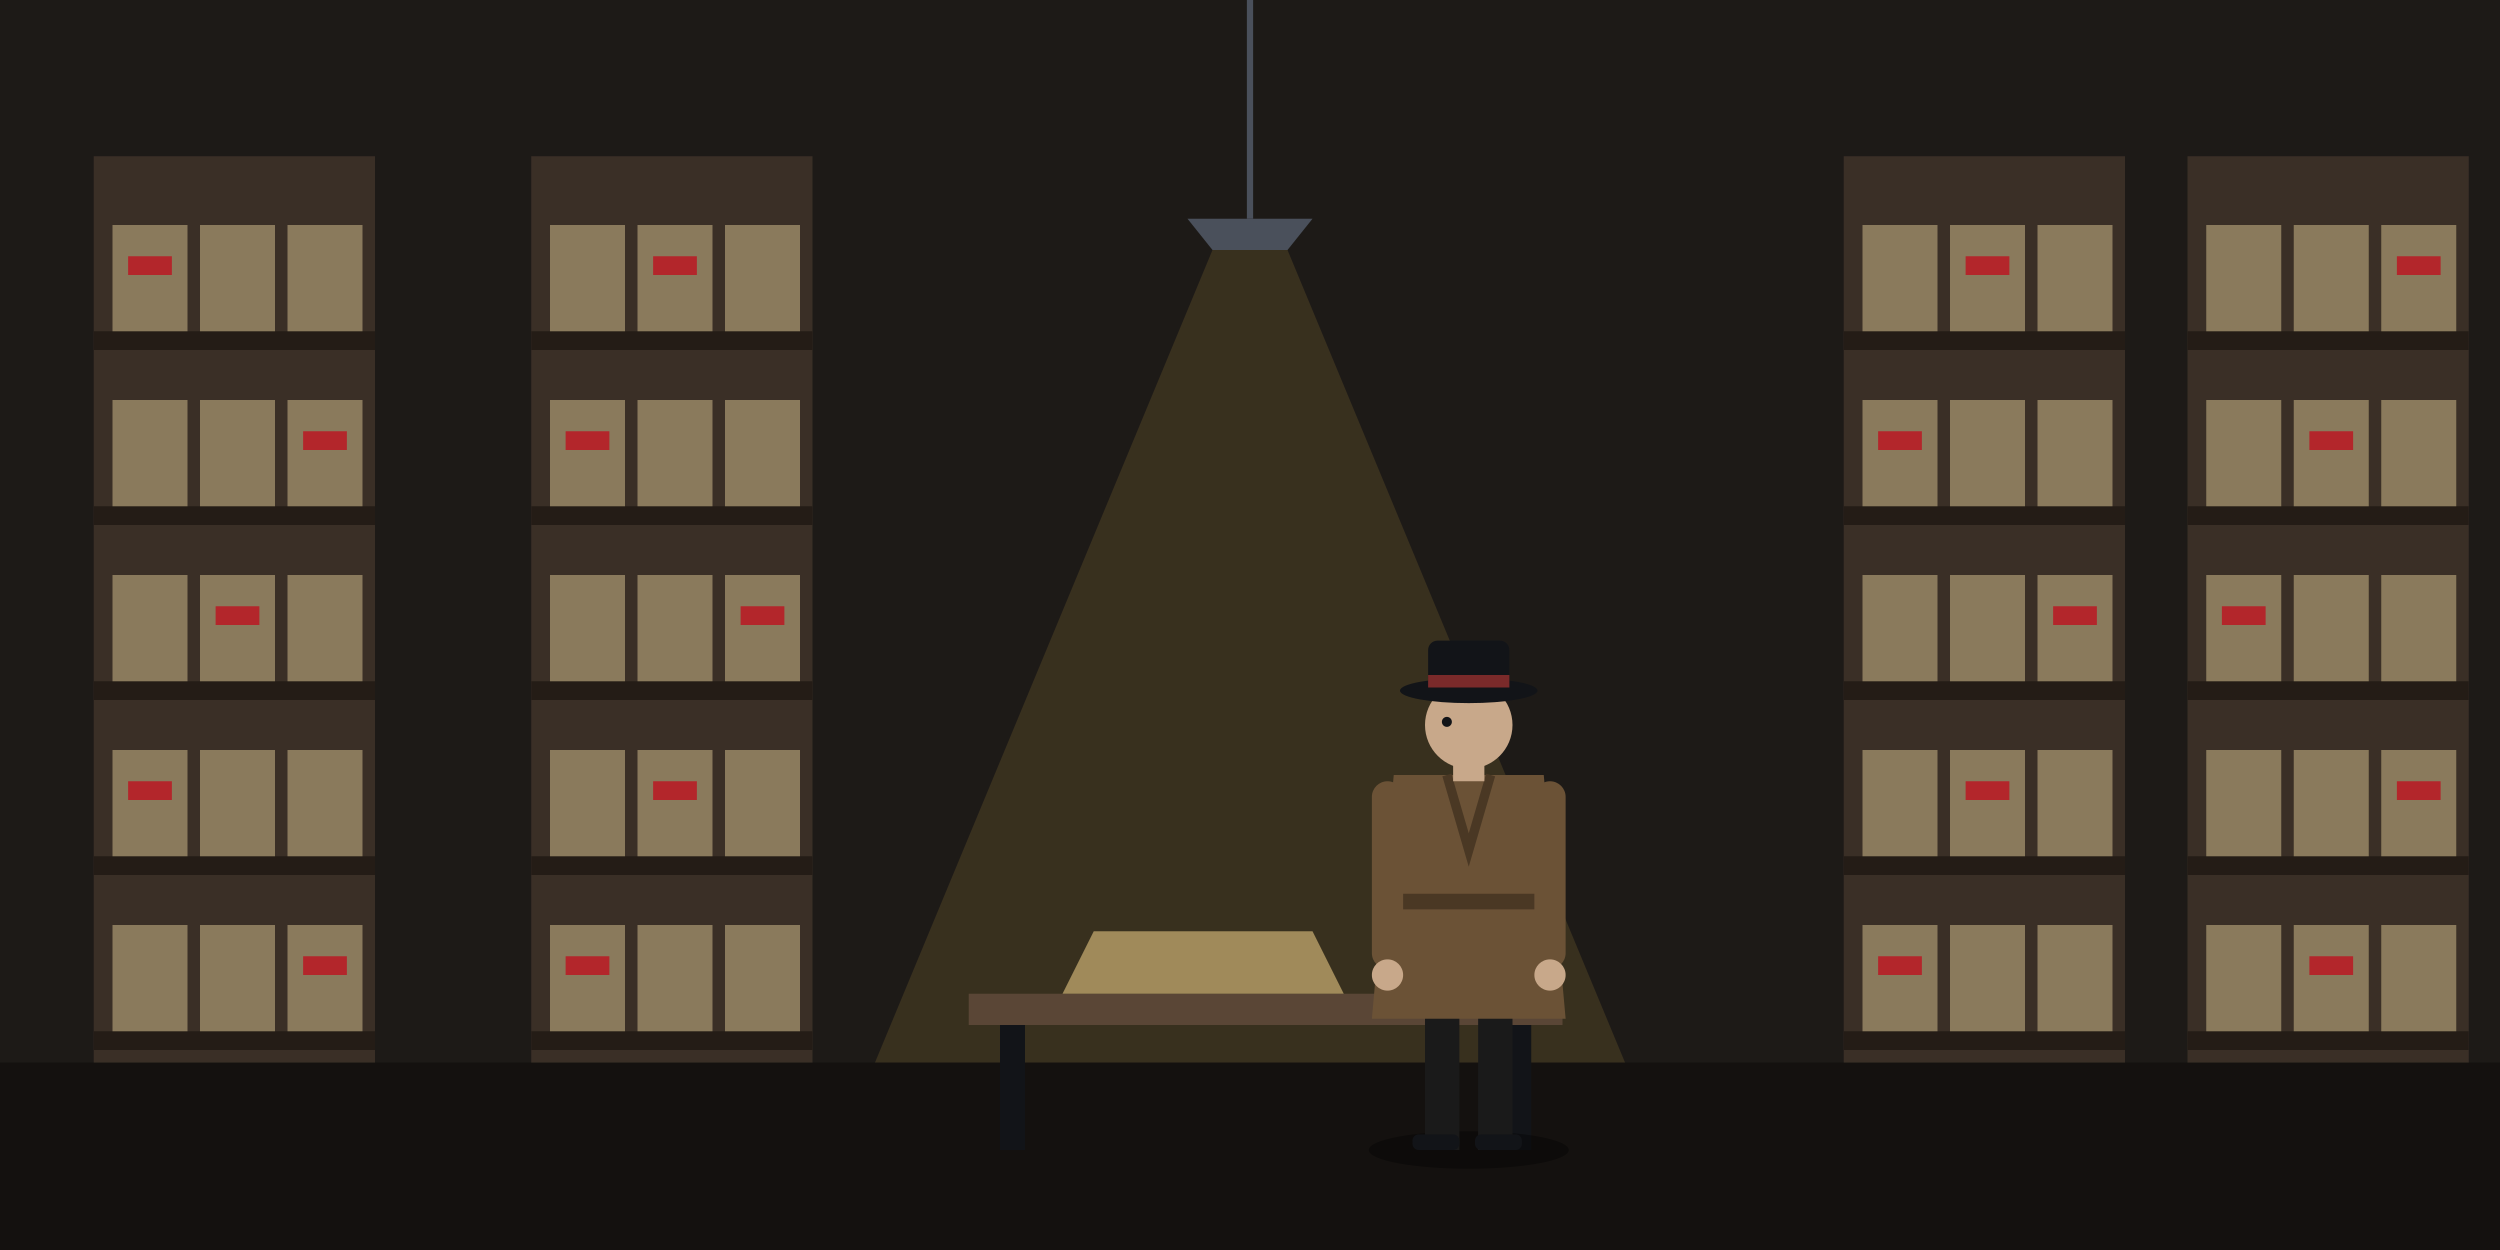
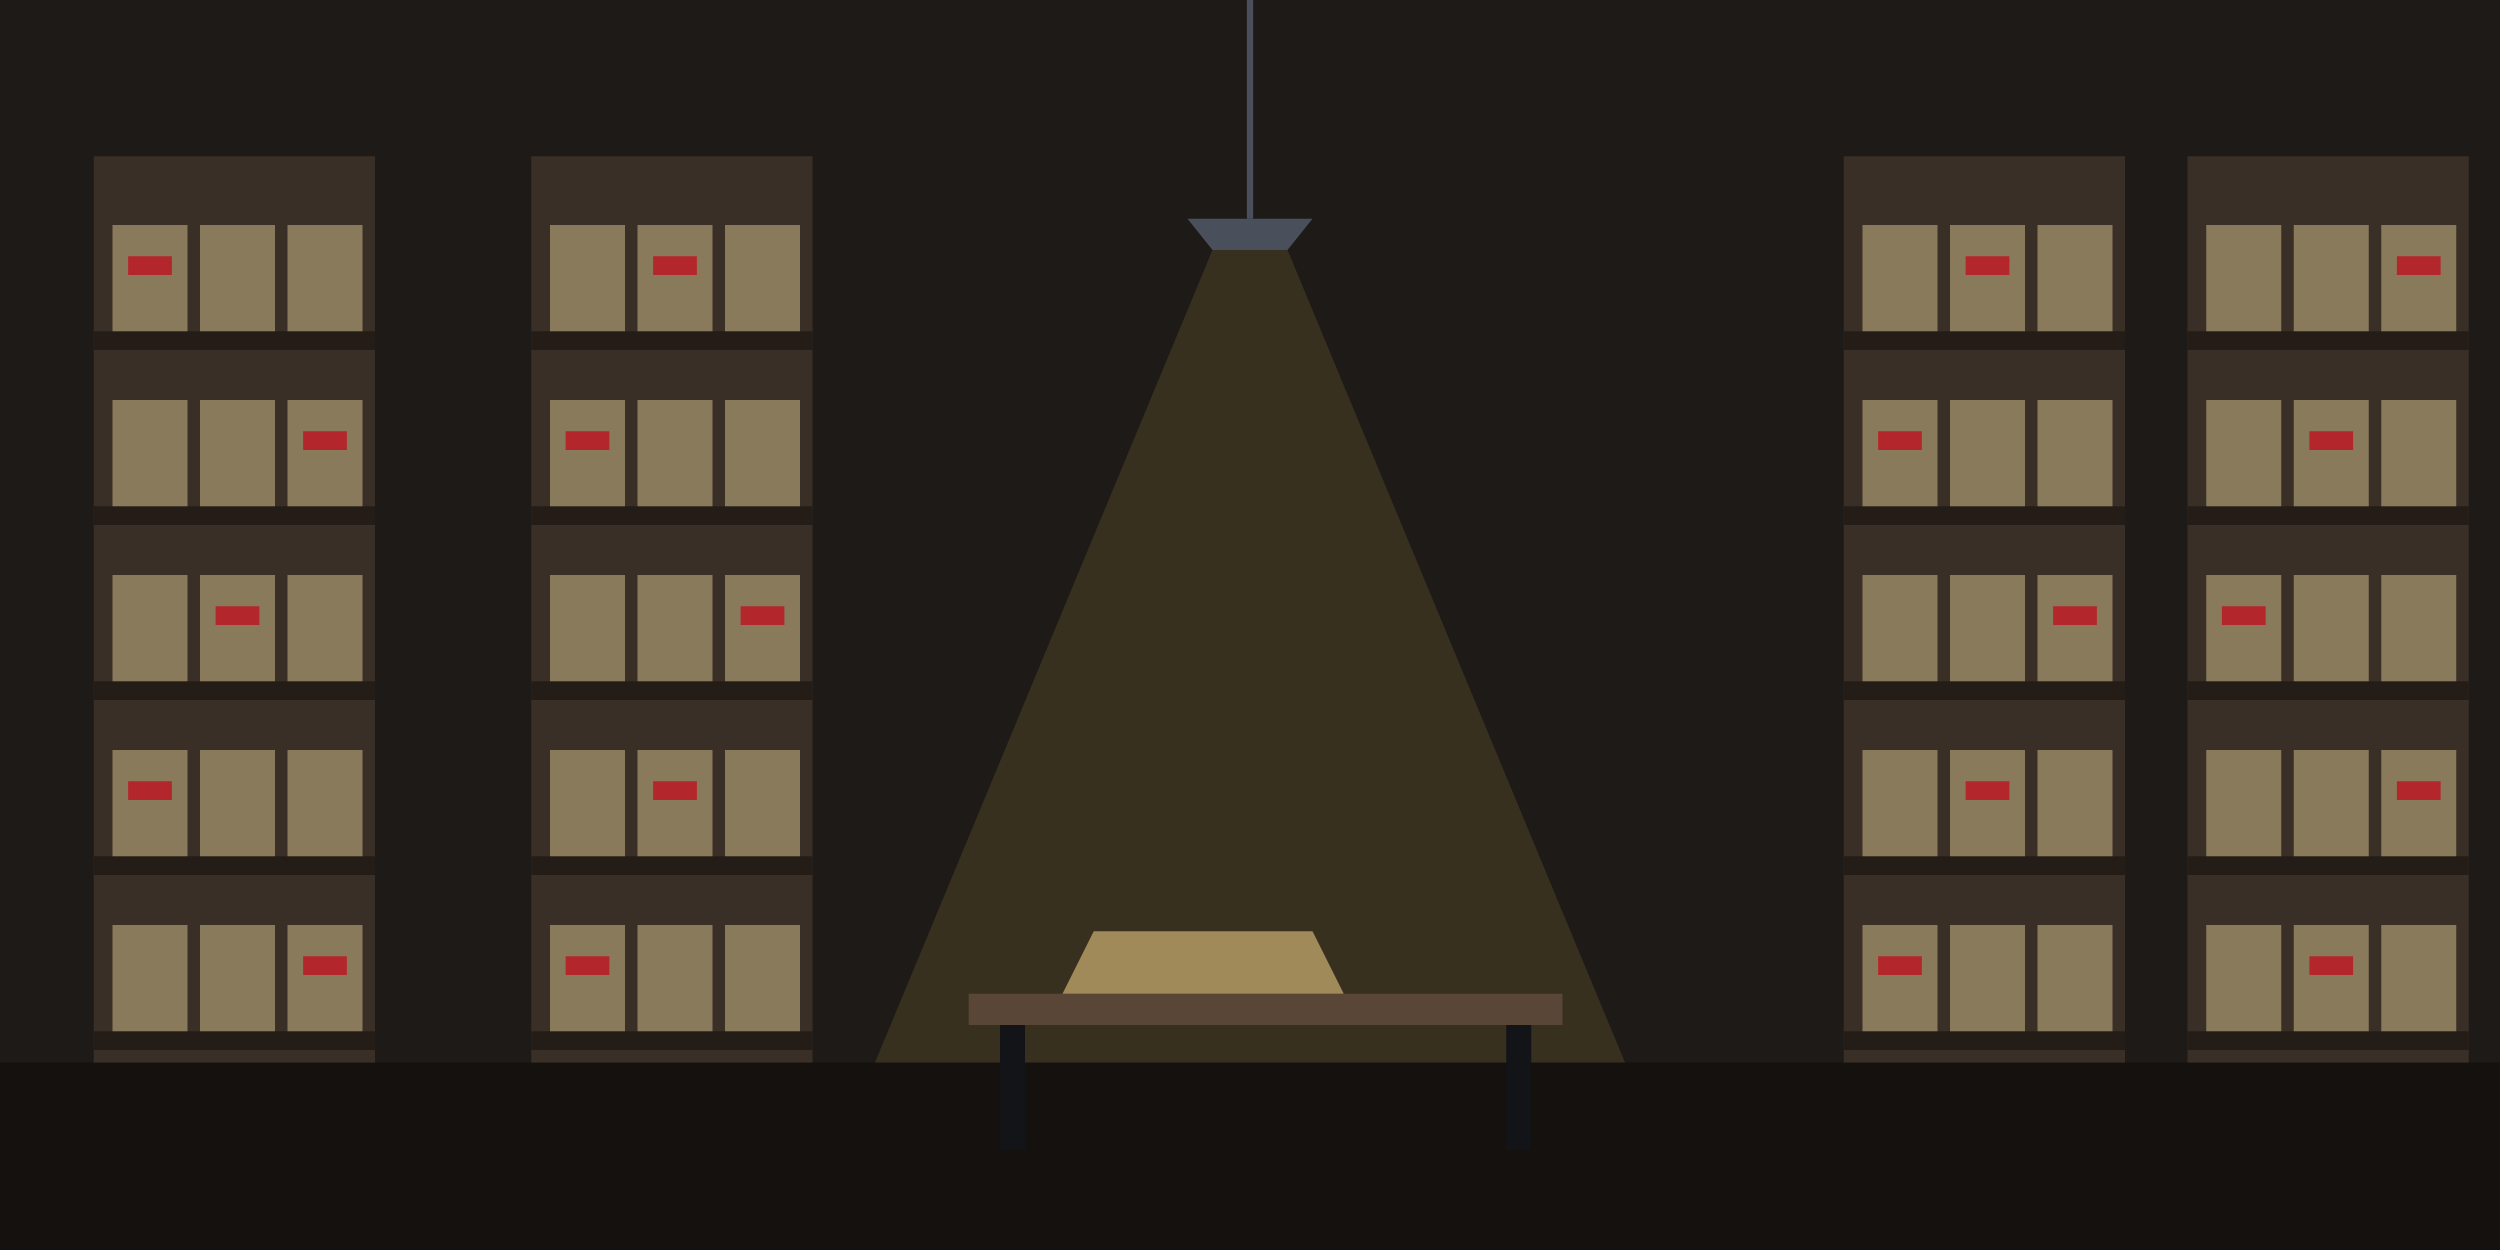
<svg xmlns="http://www.w3.org/2000/svg" viewBox="0 0 800 400" width="800" height="400">
  <defs />
  <rect width="800" height="400" fill="#1d1a17" />
  <rect y="340" width="800" height="60" fill="#14110f" />
  <rect x="30" y="50" width="90" height="290" fill="#3a2f26" />
  <rect x="30" y="106" width="90" height="6" fill="#241c16" />
  <rect x="36" y="72" width="24" height="34" fill="#8a7a5c" />
  <rect x="41" y="82" width="14" height="6" fill="#b3262b" />
  <rect x="64" y="72" width="24" height="34" fill="#8a7a5c" />
  <rect x="92" y="72" width="24" height="34" fill="#8a7a5c" />
  <rect x="30" y="162" width="90" height="6" fill="#241c16" />
  <rect x="36" y="128" width="24" height="34" fill="#8a7a5c" />
  <rect x="64" y="128" width="24" height="34" fill="#8a7a5c" />
  <rect x="92" y="128" width="24" height="34" fill="#8a7a5c" />
  <rect x="97" y="138" width="14" height="6" fill="#b3262b" />
  <rect x="30" y="218" width="90" height="6" fill="#241c16" />
  <rect x="36" y="184" width="24" height="34" fill="#8a7a5c" />
  <rect x="64" y="184" width="24" height="34" fill="#8a7a5c" />
  <rect x="69" y="194" width="14" height="6" fill="#b3262b" />
  <rect x="92" y="184" width="24" height="34" fill="#8a7a5c" />
  <rect x="30" y="274" width="90" height="6" fill="#241c16" />
  <rect x="36" y="240" width="24" height="34" fill="#8a7a5c" />
  <rect x="41" y="250" width="14" height="6" fill="#b3262b" />
  <rect x="64" y="240" width="24" height="34" fill="#8a7a5c" />
  <rect x="92" y="240" width="24" height="34" fill="#8a7a5c" />
  <rect x="30" y="330" width="90" height="6" fill="#241c16" />
  <rect x="36" y="296" width="24" height="34" fill="#8a7a5c" />
  <rect x="64" y="296" width="24" height="34" fill="#8a7a5c" />
  <rect x="92" y="296" width="24" height="34" fill="#8a7a5c" />
  <rect x="97" y="306" width="14" height="6" fill="#b3262b" />
  <rect x="170" y="50" width="90" height="290" fill="#3a2f26" />
  <rect x="170" y="106" width="90" height="6" fill="#241c16" />
  <rect x="176" y="72" width="24" height="34" fill="#8a7a5c" />
  <rect x="204" y="72" width="24" height="34" fill="#8a7a5c" />
  <rect x="209" y="82" width="14" height="6" fill="#b3262b" />
  <rect x="232" y="72" width="24" height="34" fill="#8a7a5c" />
  <rect x="170" y="162" width="90" height="6" fill="#241c16" />
  <rect x="176" y="128" width="24" height="34" fill="#8a7a5c" />
  <rect x="181" y="138" width="14" height="6" fill="#b3262b" />
  <rect x="204" y="128" width="24" height="34" fill="#8a7a5c" />
  <rect x="232" y="128" width="24" height="34" fill="#8a7a5c" />
  <rect x="170" y="218" width="90" height="6" fill="#241c16" />
  <rect x="176" y="184" width="24" height="34" fill="#8a7a5c" />
  <rect x="204" y="184" width="24" height="34" fill="#8a7a5c" />
  <rect x="232" y="184" width="24" height="34" fill="#8a7a5c" />
  <rect x="237" y="194" width="14" height="6" fill="#b3262b" />
  <rect x="170" y="274" width="90" height="6" fill="#241c16" />
  <rect x="176" y="240" width="24" height="34" fill="#8a7a5c" />
  <rect x="204" y="240" width="24" height="34" fill="#8a7a5c" />
  <rect x="209" y="250" width="14" height="6" fill="#b3262b" />
  <rect x="232" y="240" width="24" height="34" fill="#8a7a5c" />
  <rect x="170" y="330" width="90" height="6" fill="#241c16" />
  <rect x="176" y="296" width="24" height="34" fill="#8a7a5c" />
  <rect x="181" y="306" width="14" height="6" fill="#b3262b" />
  <rect x="204" y="296" width="24" height="34" fill="#8a7a5c" />
  <rect x="232" y="296" width="24" height="34" fill="#8a7a5c" />
  <rect x="590" y="50" width="90" height="290" fill="#3a2f26" />
  <rect x="590" y="106" width="90" height="6" fill="#241c16" />
  <rect x="596" y="72" width="24" height="34" fill="#8a7a5c" />
  <rect x="624" y="72" width="24" height="34" fill="#8a7a5c" />
  <rect x="629" y="82" width="14" height="6" fill="#b3262b" />
  <rect x="652" y="72" width="24" height="34" fill="#8a7a5c" />
  <rect x="590" y="162" width="90" height="6" fill="#241c16" />
  <rect x="596" y="128" width="24" height="34" fill="#8a7a5c" />
  <rect x="601" y="138" width="14" height="6" fill="#b3262b" />
  <rect x="624" y="128" width="24" height="34" fill="#8a7a5c" />
  <rect x="652" y="128" width="24" height="34" fill="#8a7a5c" />
  <rect x="590" y="218" width="90" height="6" fill="#241c16" />
  <rect x="596" y="184" width="24" height="34" fill="#8a7a5c" />
  <rect x="624" y="184" width="24" height="34" fill="#8a7a5c" />
  <rect x="652" y="184" width="24" height="34" fill="#8a7a5c" />
  <rect x="657" y="194" width="14" height="6" fill="#b3262b" />
  <rect x="590" y="274" width="90" height="6" fill="#241c16" />
  <rect x="596" y="240" width="24" height="34" fill="#8a7a5c" />
  <rect x="624" y="240" width="24" height="34" fill="#8a7a5c" />
  <rect x="629" y="250" width="14" height="6" fill="#b3262b" />
  <rect x="652" y="240" width="24" height="34" fill="#8a7a5c" />
  <rect x="590" y="330" width="90" height="6" fill="#241c16" />
  <rect x="596" y="296" width="24" height="34" fill="#8a7a5c" />
  <rect x="601" y="306" width="14" height="6" fill="#b3262b" />
  <rect x="624" y="296" width="24" height="34" fill="#8a7a5c" />
  <rect x="652" y="296" width="24" height="34" fill="#8a7a5c" />
  <rect x="700" y="50" width="90" height="290" fill="#3a2f26" />
  <rect x="700" y="106" width="90" height="6" fill="#241c16" />
  <rect x="706" y="72" width="24" height="34" fill="#8a7a5c" />
  <rect x="734" y="72" width="24" height="34" fill="#8a7a5c" />
  <rect x="762" y="72" width="24" height="34" fill="#8a7a5c" />
  <rect x="767" y="82" width="14" height="6" fill="#b3262b" />
  <rect x="700" y="162" width="90" height="6" fill="#241c16" />
  <rect x="706" y="128" width="24" height="34" fill="#8a7a5c" />
  <rect x="734" y="128" width="24" height="34" fill="#8a7a5c" />
  <rect x="739" y="138" width="14" height="6" fill="#b3262b" />
  <rect x="762" y="128" width="24" height="34" fill="#8a7a5c" />
  <rect x="700" y="218" width="90" height="6" fill="#241c16" />
  <rect x="706" y="184" width="24" height="34" fill="#8a7a5c" />
  <rect x="711" y="194" width="14" height="6" fill="#b3262b" />
  <rect x="734" y="184" width="24" height="34" fill="#8a7a5c" />
  <rect x="762" y="184" width="24" height="34" fill="#8a7a5c" />
  <rect x="700" y="274" width="90" height="6" fill="#241c16" />
  <rect x="706" y="240" width="24" height="34" fill="#8a7a5c" />
  <rect x="734" y="240" width="24" height="34" fill="#8a7a5c" />
  <rect x="762" y="240" width="24" height="34" fill="#8a7a5c" />
  <rect x="767" y="250" width="14" height="6" fill="#b3262b" />
  <rect x="700" y="330" width="90" height="6" fill="#241c16" />
  <rect x="706" y="296" width="24" height="34" fill="#8a7a5c" />
  <rect x="734" y="296" width="24" height="34" fill="#8a7a5c" />
  <rect x="739" y="306" width="14" height="6" fill="#b3262b" />
  <rect x="762" y="296" width="24" height="34" fill="#8a7a5c" />
  <path d="M 400 0 L 400 70" stroke="#4a505b" stroke-width="2" />
  <path d="M 380 70 L 420 70 L 412 80 L 388 80 Z" fill="#4a505b" />
  <path d="M 388 80 L 412 80 L 520 340 L 280 340 Z" fill="#f2c14e" opacity="0.13" />
  <rect x="310" y="318" width="190" height="10" fill="#5a4636" />
  <rect x="320" y="328" width="8" height="40" fill="#121418" />
  <rect x="482" y="328" width="8" height="40" fill="#121418" />
  <path d="M 340 318 L 350 298 L 420 298 L 430 318 Z" fill="#a08a5a" />
-   <g transform="translate(470 368) scale(-1.0 1.0)">
-     <ellipse cx="0" cy="0" rx="32" ry="6" fill="#000" opacity="0.35" />
-     <rect x="-14" y="-55" width="11" height="55" fill="#1a1a1a" />
-     <rect x="3" y="-55" width="11" height="55" fill="#1a1a1a" />
-     <rect x="-17" y="-5" width="15" height="5" rx="2" fill="#121418" />
-     <rect x="3" y="-5" width="15" height="5" rx="2" fill="#121418" />
-     <g transform="translate(0 0)">
-       <path d="M -24 -120 L 24 -120 L 31 -42 L -31 -42 Z" fill="#6b5236" />
-       <rect x="-27" y="-82" width="54" height="5" fill="#4a3824" />
-       <path d="M -7 -120 L 0 -96 L 7 -120" fill="none" stroke="#4a3824" stroke-width="3" />
-       <rect x="-31" y="-118" width="10" height="60" rx="5" fill="#6b5236" />
-       <circle cx="-26" cy="-56" r="5" fill="#c8a88a" />
-       <rect x="21" y="-118" width="10" height="60" rx="5" fill="#6b5236" />
-       <circle cx="26" cy="-56" r="5" fill="#c8a88a" />
-       <rect x="-5" y="-126" width="10" height="8" fill="#c8a88a" />
-       <circle cx="0" cy="-136" r="14" fill="#c8a88a" />
-       <circle cx="7" cy="-137" r="1.6" fill="#121418" />
-       <ellipse cx="0" cy="-147" rx="22" ry="4" fill="#121418" />
-       <rect x="-13" y="-163" width="26" height="17" rx="3" fill="#121418" />
-       <rect x="-13" y="-152" width="26" height="4" fill="#7a2a2a" />
-     </g>
-   </g>
</svg>
